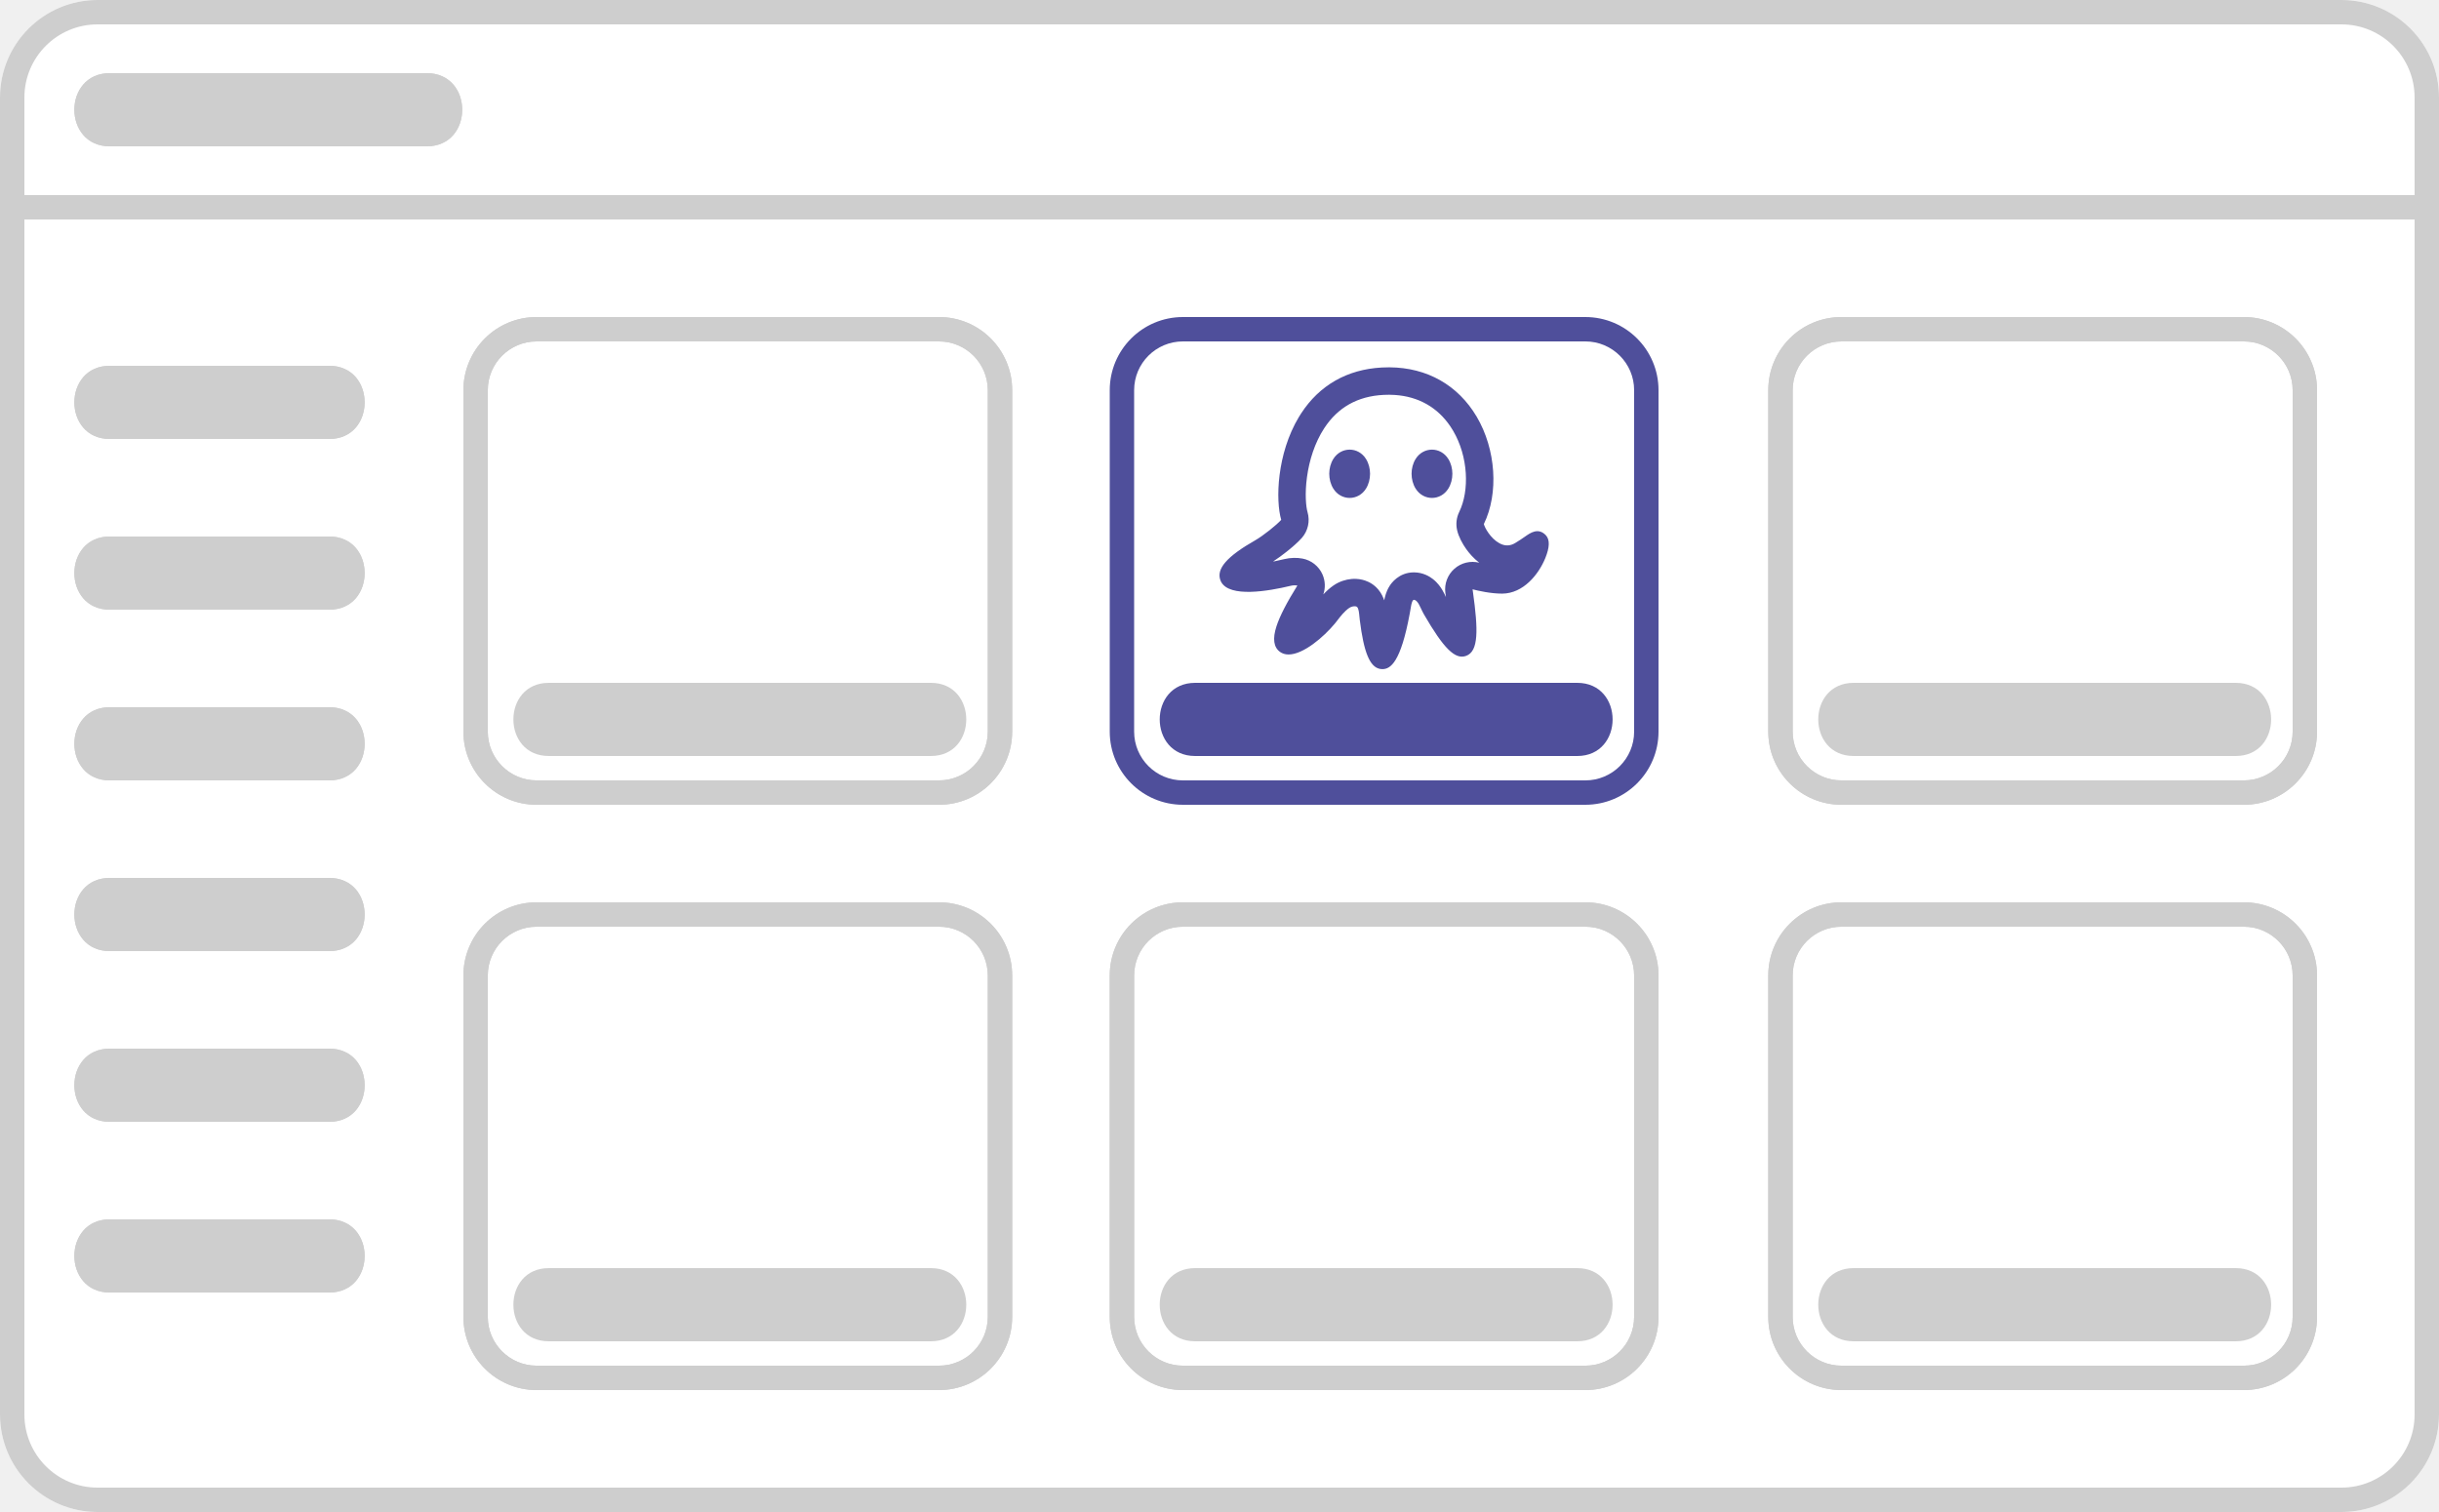
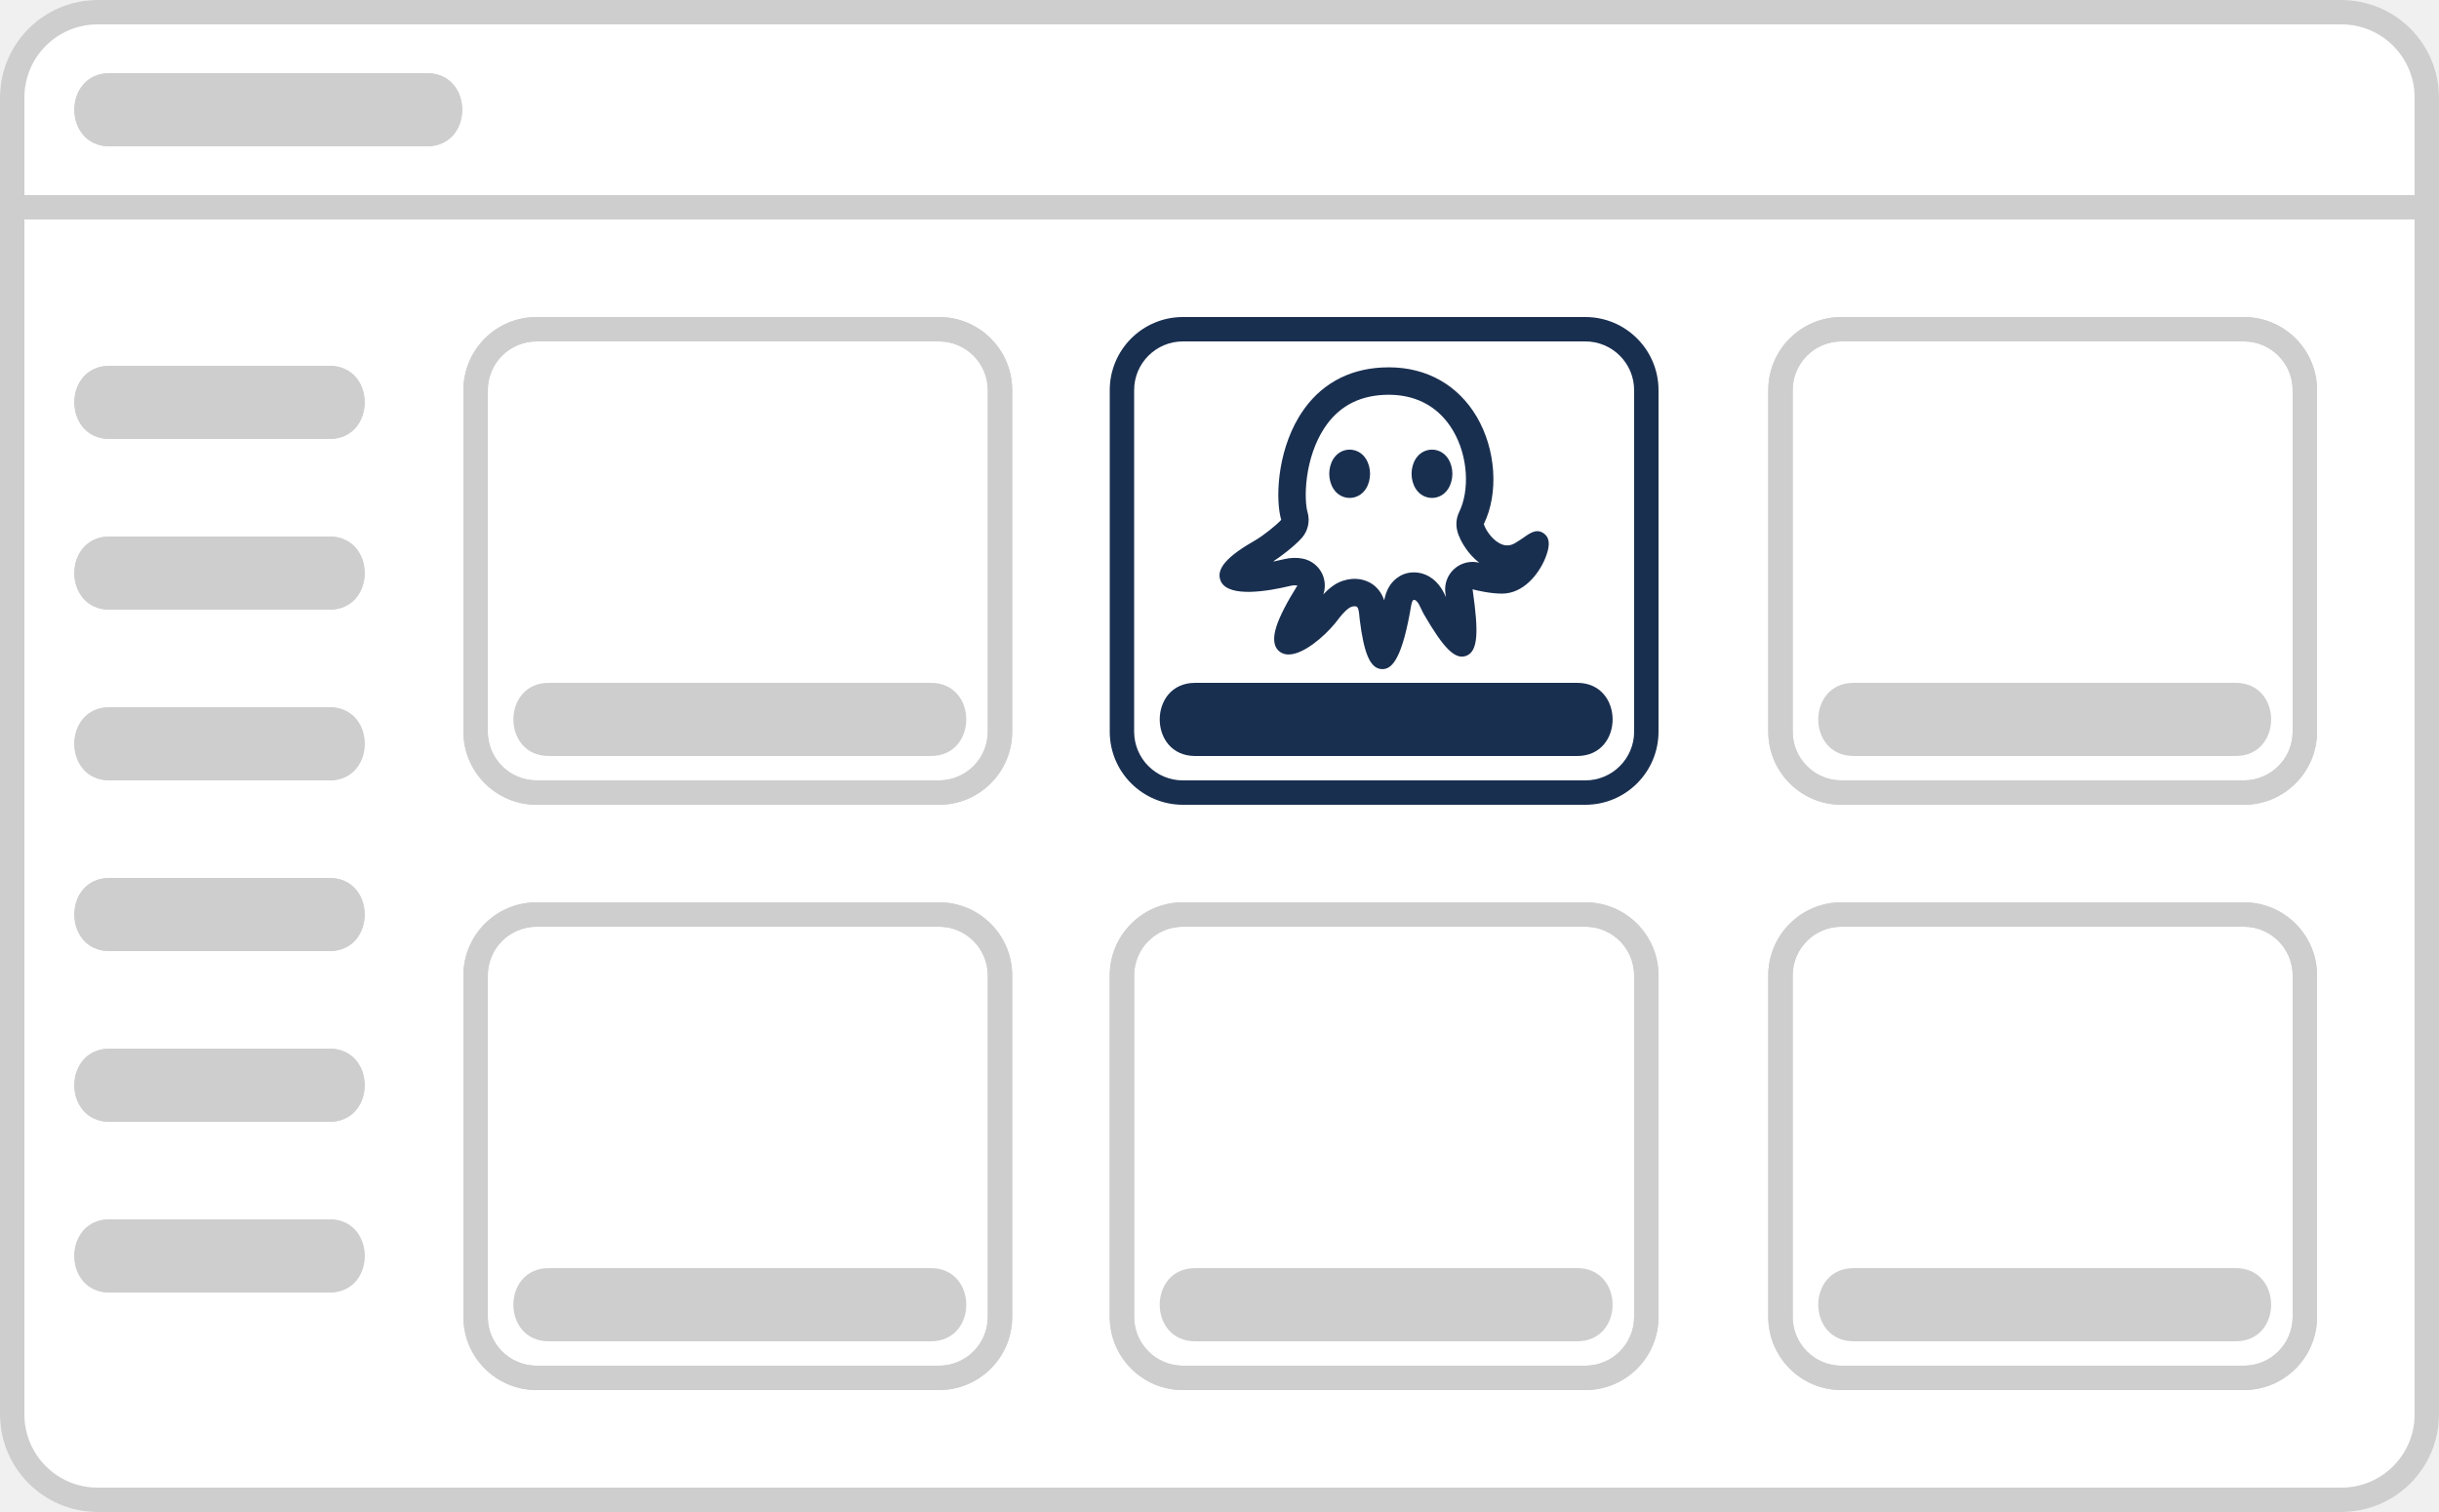
<svg xmlns="http://www.w3.org/2000/svg" width="200" height="124" viewBox="0 0 200 124" fill="none">
  <g clip-path="url(#clip0_7263_158)">
    <path d="M0 8C0 3.582 3.582 0 8 0H192C196.418 0 200 3.582 200 8V116C200 120.418 196.418 124 192 124H8C3.582 124 0 120.418 0 116V8Z" fill="white" />
    <path d="M9 30H27C30.869 30 30.869 36 27 36H9C5.131 36 5.131 30 9 30Z" fill="#CECECE" />
    <path d="M9 44H27C30.869 44 30.869 50 27 50H9C5.131 50 5.131 44 9 44Z" fill="#CECECE" />
    <path d="M9 58H27C30.869 58 30.869 64 27 64H9C5.131 64 5.131 58 9 58Z" fill="#CECECE" />
    <path d="M9 72H27C30.869 72 30.869 78 27 78H9C5.131 78 5.131 72 9 72Z" fill="#CECECE" />
    <path d="M9 86H27C30.869 86 30.869 92 27 92H9C5.131 92 5.131 86 9 86Z" fill="#CECECE" />
    <path d="M9 100H27C30.869 100 30.869 106 27 106H9C5.131 106 5.131 100 9 100Z" fill="#CECECE" />
    <path d="M9 6H35C38.869 6 38.869 12 35 12H9C5.131 12 5.131 6 9 6Z" fill="#CECECE" />
    <path fill-rule="evenodd" clip-rule="evenodd" d="M77 28H44C41.791 28 40 29.791 40 32V60C40 62.209 41.791 64 44 64H77C79.209 64 81 62.209 81 60V32C81 29.791 79.209 28 77 28ZM44 26C40.686 26 38 28.686 38 32V60C38 63.314 40.686 66 44 66H77C80.314 66 83 63.314 83 60V32C83 28.686 80.314 26 77 26H44Z" fill="#CECECE" />
    <path fill-rule="evenodd" clip-rule="evenodd" d="M184 28H151C148.791 28 147 29.791 147 32V60C147 62.209 148.791 64 151 64H184C186.209 64 188 62.209 188 60V32C188 29.791 186.209 28 184 28ZM151 26C147.686 26 145 28.686 145 32V60C145 63.314 147.686 66 151 66H184C187.314 66 190 63.314 190 60V32C190 28.686 187.314 26 184 26H151Z" fill="#CECECE" />
    <path fill-rule="evenodd" clip-rule="evenodd" d="M77 76H44C41.791 76 40 77.791 40 80V108C40 110.209 41.791 112 44 112H77C79.209 112 81 110.209 81 108V80C81 77.791 79.209 76 77 76ZM44 74C40.686 74 38 76.686 38 80V108C38 111.314 40.686 114 44 114H77C80.314 114 83 111.314 83 108V80C83 76.686 80.314 74 77 74H44Z" fill="#CECECE" />
    <path fill-rule="evenodd" clip-rule="evenodd" d="M130 76H97C94.791 76 93 77.791 93 80V108C93 110.209 94.791 112 97 112H130C132.209 112 134 110.209 134 108V80C134 77.791 132.209 76 130 76ZM97 74C93.686 74 91 76.686 91 80V108C91 111.314 93.686 114 97 114H130C133.314 114 136 111.314 136 108V80C136 76.686 133.314 74 130 74H97Z" fill="#CECECE" />
    <path fill-rule="evenodd" clip-rule="evenodd" d="M184 76H151C148.791 76 147 77.791 147 80V108C147 110.209 148.791 112 151 112H184C186.209 112 188 110.209 188 108V80C188 77.791 186.209 76 184 76ZM151 74C147.686 74 145 76.686 145 80V108C145 111.314 147.686 114 151 114H184C187.314 114 190 111.314 190 108V80C190 76.686 187.314 74 184 74H151Z" fill="#CECECE" />
    <path fill-rule="evenodd" clip-rule="evenodd" d="M8 0C3.582 0 0 3.582 0 8V116C0 120.418 3.582 124 8 124H192C196.418 124 200 120.418 200 116V8C200 3.582 196.418 0 192 0H8ZM2 116C2 119.314 4.686 122 8 122H192C195.314 122 198 119.314 198 116V18H2V116ZM27 30H9C5.131 30 5.131 36 9 36H27C30.869 36 30.869 30 27 30ZM27 44H9C5.131 44 5.131 50 9 50H27C30.869 50 30.869 44 27 44ZM27 58H9C5.131 58 5.131 64 9 64H27C30.869 64 30.869 58 27 58ZM27 72H9C5.131 72 5.131 78 9 78H27C30.869 78 30.869 72 27 72ZM27 86H9C5.131 86 5.131 92 9 92H27C30.869 92 30.869 86 27 86ZM27 100H9C5.131 100 5.131 106 9 106H27C30.869 106 30.869 100 27 100ZM44 26C40.686 26 38 28.686 38 32V60C38 63.314 40.686 66 44 66H77C80.314 66 83 63.314 83 60V32C83 28.686 80.314 26 77 26H44ZM151 26C147.686 26 145 28.686 145 32V60C145 63.314 147.686 66 151 66H184C187.314 66 190 63.314 190 60V32C190 28.686 187.314 26 184 26H151ZM44 74C40.686 74 38 76.686 38 80V108C38 111.314 40.686 114 44 114H77C80.314 114 83 111.314 83 108V80C83 76.686 80.314 74 77 74H44ZM97 74C93.686 74 91 76.686 91 80V108C91 111.314 93.686 114 97 114H130C133.314 114 136 111.314 136 108V80C136 76.686 133.314 74 130 74H97ZM151 74C147.686 74 145 76.686 145 80V108C145 111.314 147.686 114 151 114H184C187.314 114 190 111.314 190 108V80C190 76.686 187.314 74 184 74H151ZM8 2H192C195.314 2 198 4.686 198 8V16H2V8C2 4.686 4.686 2 8 2ZM9 6H35C38.869 6 38.869 12 35 12H9C5.131 12 5.131 6 9 6ZM44 28H77C79.209 28 81 29.791 81 32V60C81 62.209 79.209 64 77 64H44C41.791 64 40 62.209 40 60V32C40 29.791 41.791 28 44 28ZM77 76H44C41.791 76 40 77.791 40 80V108C40 110.209 41.791 112 44 112H77C79.209 112 81 110.209 81 108V80C81 77.791 79.209 76 77 76ZM97 76H130C132.209 76 134 77.791 134 80V108C134 110.209 132.209 112 130 112H97C94.791 112 93 110.209 93 108V80C93 77.791 94.791 76 97 76ZM184 76H151C148.791 76 147 77.791 147 80V108C147 110.209 148.791 112 151 112H184C186.209 112 188 110.209 188 108V80C188 77.791 186.209 76 184 76ZM151 28H184C186.209 28 188 29.791 188 32V60C188 62.209 186.209 64 184 64H151C148.791 64 147 62.209 147 60V32C147 29.791 148.791 28 151 28Z" fill="#CECECE" />
    <path d="M152 56H183.333C187.202 56 187.202 62 183.333 62H152C148.131 62 148.131 56 152 56Z" fill="#CECECE" />
    <path d="M152 104H183.333C187.202 104 187.202 110 183.333 110H152C148.131 110 148.131 104 152 104Z" fill="#CECECE" />
    <path d="M98 104H129.333C133.202 104 133.202 110 129.333 110H98C94.131 110 94.131 104 98 104Z" fill="#CECECE" />
    <path d="M45 104H76.333C80.202 104 80.202 110 76.333 110H45C41.131 110 41.131 104 45 104Z" fill="#CECECE" />
    <path d="M45 56H76.333C80.202 56 80.202 62 76.333 62H45C41.131 62 41.131 56 45 56Z" fill="#CECECE" />
-     <path fill-rule="evenodd" clip-rule="evenodd" d="M130 28H97C94.791 28 93 29.791 93 32V60C93 62.209 94.791 64 97 64H130C132.209 64 134 62.209 134 60V32C134 29.791 132.209 28 130 28ZM97 26C93.687 26 91 28.686 91 32V60C91 63.314 93.687 66 97 66H130C133.314 66 136 63.314 136 60V32C136 28.686 133.314 26 130 26H97Z" fill="#4F4F9B" />
-     <path d="M98 56H129.334C133.203 56 133.203 62 129.334 62H98C94.131 62 94.131 56 98 56Z" fill="#4F4F9B" />
-     <path d="M113.874 30.125H113.951C117.023 30.146 119.558 31.585 121.089 34.172C122.672 36.853 122.91 40.453 121.677 42.977C121.745 43.275 122.219 44.147 122.945 44.547L123.112 44.628C123.499 44.789 123.872 44.758 124.245 44.535C124.583 44.335 124.835 44.155 125.04 44.015C125.505 43.687 126.14 43.245 126.767 43.9L126.759 43.895C127.096 44.253 127.079 44.887 126.712 45.781C126.166 47.112 124.915 48.67 123.188 48.683C122.258 48.687 121.209 48.45 120.752 48.33C120.76 48.398 120.773 48.466 120.782 48.542C121.217 51.662 121.255 53.419 120.218 53.79C119.322 54.113 118.388 53.19 116.763 50.382C116.716 50.301 116.674 50.22 116.635 50.14L116.523 49.905C116.411 49.666 116.312 49.454 116.175 49.316L116.115 49.262C116.055 49.215 115.994 49.19 115.943 49.19C115.799 49.19 115.721 49.63 115.712 49.683C115.705 49.726 115.697 49.768 115.689 49.81L115.094 50.58L115.595 50.343C114.858 54.318 114.023 54.875 113.358 54.875H113.333L113.16 54.857C112.323 54.701 111.834 53.505 111.502 50.836C111.49 50.739 111.48 50.645 111.472 50.547C111.442 50.233 111.412 49.934 111.293 49.789C111.203 49.683 110.878 49.696 110.631 49.862C110.243 50.126 109.915 50.551 109.625 50.93L109.456 51.143C108.555 52.232 106.881 53.675 105.665 53.675L105.474 53.662C105.288 53.636 105.114 53.569 104.957 53.458C104.441 53.083 104.343 52.381 104.667 51.377C104.936 50.539 105.516 49.411 106.386 48.02C106.25 47.994 106.049 47.99 105.824 48.045C103.976 48.49 100.835 49.019 100.136 47.725L100.077 47.594C99.718 46.65 100.606 45.632 102.952 44.296C103.566 43.947 104.697 43.045 105.06 42.632C104.593 41.036 104.69 37.224 106.512 34.194L106.694 33.904C108.202 31.587 110.474 30.293 113.301 30.14L113.874 30.125ZM115.595 50.343L115.094 50.58L115.099 50.573L115.596 50.34C115.596 50.341 115.595 50.342 115.595 50.343ZM115.596 50.34L115.099 50.573L115.689 49.81C115.658 49.993 115.627 50.17 115.596 50.34ZM113.874 32.375C111.648 32.375 109.972 33.216 108.806 34.803L108.58 35.13C107.806 36.322 107.362 37.756 107.176 39.11C106.984 40.503 107.095 41.577 107.219 42C107.435 42.739 107.258 43.538 106.75 44.117C106.425 44.486 105.914 44.92 105.497 45.251C105.163 45.516 104.765 45.81 104.391 46.051C104.456 46.038 104.522 46.029 104.587 46.016L105.296 45.857C105.829 45.728 106.351 45.724 106.8 45.808C107.532 45.945 108.148 46.434 108.447 47.115C108.676 47.638 108.694 48.22 108.513 48.748C108.754 48.491 109.04 48.223 109.367 48.001L109.379 47.993C109.838 47.685 110.35 47.524 110.828 47.482C111.069 47.462 111.375 47.465 111.708 47.544C111.968 47.606 112.428 47.758 112.841 48.155L113.014 48.34L113.028 48.357C113.277 48.658 113.421 48.978 113.507 49.235C113.528 49.126 113.57 48.928 113.639 48.716C113.681 48.589 113.777 48.313 113.966 48.026C114.076 47.858 114.695 46.94 115.943 46.94C116.695 46.94 117.237 47.283 117.502 47.491C117.902 47.803 118.141 48.164 118.272 48.386C118.402 48.606 118.508 48.839 118.559 48.947C118.562 48.953 118.565 48.958 118.568 48.964C118.563 48.928 118.559 48.891 118.553 48.853C118.551 48.833 118.548 48.812 118.546 48.792C118.547 48.801 118.547 48.802 118.543 48.771C118.541 48.76 118.536 48.733 118.533 48.709C118.529 48.683 118.524 48.649 118.519 48.609C118.427 47.869 118.707 47.131 119.268 46.639C119.823 46.151 120.583 45.968 121.299 46.148C120.83 45.785 120.476 45.372 120.232 45.029C119.929 44.603 119.611 44.033 119.484 43.479C119.369 42.977 119.43 42.452 119.655 41.989C120.516 40.227 120.398 37.429 119.152 35.318L118.935 34.973C117.882 33.413 116.319 32.515 114.361 32.39L113.935 32.375H113.874Z" fill="#4F4F9B" />
-     <path fill-rule="evenodd" clip-rule="evenodd" d="M116.082 37.641C116.716 36.619 118.132 36.62 118.764 37.642C119.207 38.356 119.207 39.355 118.764 40.069C118.131 41.091 116.715 41.091 116.082 40.069C115.639 39.355 115.639 38.355 116.082 37.641Z" fill="#4F4F9B" />
-     <path fill-rule="evenodd" clip-rule="evenodd" d="M109.332 37.641C109.966 36.619 111.382 36.62 112.014 37.642C112.457 38.356 112.457 39.355 112.014 40.069C111.381 41.091 109.965 41.091 109.332 40.069C108.889 39.355 108.889 38.355 109.332 37.641Z" fill="#4F4F9B" />
+     <path fill-rule="evenodd" clip-rule="evenodd" d="M130 28H97C94.791 28 93 29.791 93 32V60C93 62.209 94.791 64 97 64H130C132.209 64 134 62.209 134 60V32C134 29.791 132.209 28 130 28ZM97 26C93.687 26 91 28.686 91 32V60C91 63.314 93.687 66 97 66H130C133.314 66 136 63.314 136 60V32C136 28.686 133.314 26 130 26H97Z" fill="#192F50" />
+     <path d="M98 56H129.334C133.203 56 133.203 62 129.334 62H98C94.131 62 94.131 56 98 56Z" fill="#192F50" />
+     <path d="M113.874 30.125H113.951C117.023 30.146 119.558 31.585 121.089 34.172C122.672 36.853 122.91 40.453 121.677 42.977C121.745 43.275 122.219 44.147 122.945 44.547L123.112 44.628C123.499 44.789 123.872 44.758 124.245 44.535C124.583 44.335 124.835 44.155 125.04 44.015C125.505 43.687 126.14 43.245 126.767 43.9L126.759 43.895C127.096 44.253 127.079 44.887 126.712 45.781C126.166 47.112 124.915 48.67 123.188 48.683C122.258 48.687 121.209 48.45 120.752 48.33C120.76 48.398 120.773 48.466 120.782 48.542C121.217 51.662 121.255 53.419 120.218 53.79C119.322 54.113 118.388 53.19 116.763 50.382C116.716 50.301 116.674 50.22 116.635 50.14L116.523 49.905C116.411 49.666 116.312 49.454 116.175 49.316L116.115 49.262C116.055 49.215 115.994 49.19 115.943 49.19C115.799 49.19 115.721 49.63 115.712 49.683C115.705 49.726 115.697 49.768 115.689 49.81L115.094 50.58L115.595 50.343C114.858 54.318 114.023 54.875 113.358 54.875H113.333L113.16 54.857C112.323 54.701 111.834 53.505 111.502 50.836C111.49 50.739 111.48 50.645 111.472 50.547C111.442 50.233 111.412 49.934 111.293 49.789C111.203 49.683 110.878 49.696 110.631 49.862C110.243 50.126 109.915 50.551 109.625 50.93L109.456 51.143C108.555 52.232 106.881 53.675 105.665 53.675L105.474 53.662C105.288 53.636 105.114 53.569 104.957 53.458C104.441 53.083 104.343 52.381 104.667 51.377C104.936 50.539 105.516 49.411 106.386 48.02C106.25 47.994 106.049 47.99 105.824 48.045C103.976 48.49 100.835 49.019 100.136 47.725L100.077 47.594C99.718 46.65 100.606 45.632 102.952 44.296C103.566 43.947 104.697 43.045 105.06 42.632C104.593 41.036 104.69 37.224 106.512 34.194L106.694 33.904C108.202 31.587 110.474 30.293 113.301 30.14L113.874 30.125ZM115.595 50.343L115.094 50.58L115.099 50.573L115.596 50.34C115.596 50.341 115.595 50.342 115.595 50.343ZM115.596 50.34L115.099 50.573L115.689 49.81C115.658 49.993 115.627 50.17 115.596 50.34ZM113.874 32.375C111.648 32.375 109.972 33.216 108.806 34.803L108.58 35.13C107.806 36.322 107.362 37.756 107.176 39.11C106.984 40.503 107.095 41.577 107.219 42C107.435 42.739 107.258 43.538 106.75 44.117C106.425 44.486 105.914 44.92 105.497 45.251C105.163 45.516 104.765 45.81 104.391 46.051C104.456 46.038 104.522 46.029 104.587 46.016L105.296 45.857C105.829 45.728 106.351 45.724 106.8 45.808C107.532 45.945 108.148 46.434 108.447 47.115C108.676 47.638 108.694 48.22 108.513 48.748C108.754 48.491 109.04 48.223 109.367 48.001L109.379 47.993C109.838 47.685 110.35 47.524 110.828 47.482C111.069 47.462 111.375 47.465 111.708 47.544C111.968 47.606 112.428 47.758 112.841 48.155L113.014 48.34L113.028 48.357C113.277 48.658 113.421 48.978 113.507 49.235C113.528 49.126 113.57 48.928 113.639 48.716C113.681 48.589 113.777 48.313 113.966 48.026C114.076 47.858 114.695 46.94 115.943 46.94C116.695 46.94 117.237 47.283 117.502 47.491C117.902 47.803 118.141 48.164 118.272 48.386C118.402 48.606 118.508 48.839 118.559 48.947C118.562 48.953 118.565 48.958 118.568 48.964C118.563 48.928 118.559 48.891 118.553 48.853C118.551 48.833 118.548 48.812 118.546 48.792C118.547 48.801 118.547 48.802 118.543 48.771C118.541 48.76 118.536 48.733 118.533 48.709C118.529 48.683 118.524 48.649 118.519 48.609C118.427 47.869 118.707 47.131 119.268 46.639C119.823 46.151 120.583 45.968 121.299 46.148C120.83 45.785 120.476 45.372 120.232 45.029C119.929 44.603 119.611 44.033 119.484 43.479C119.369 42.977 119.43 42.452 119.655 41.989C120.516 40.227 120.398 37.429 119.152 35.318L118.935 34.973C117.882 33.413 116.319 32.515 114.361 32.39L113.935 32.375H113.874Z" fill="#192F50" />
+     <path fill-rule="evenodd" clip-rule="evenodd" d="M116.082 37.641C116.716 36.619 118.132 36.62 118.764 37.642C119.207 38.356 119.207 39.355 118.764 40.069C118.131 41.091 116.715 41.091 116.082 40.069C115.639 39.355 115.639 38.355 116.082 37.641Z" fill="#192F50" />
+     <path fill-rule="evenodd" clip-rule="evenodd" d="M109.332 37.641C109.966 36.619 111.382 36.62 112.014 37.642C112.457 38.356 112.457 39.355 112.014 40.069C111.381 41.091 109.965 41.091 109.332 40.069C108.889 39.355 108.889 38.355 109.332 37.641Z" fill="#192F50" />
  </g>
  <defs>
    <clipPath id="clip0_7263_158">
      <rect width="200" height="124" fill="white" />
    </clipPath>
  </defs>
</svg>
